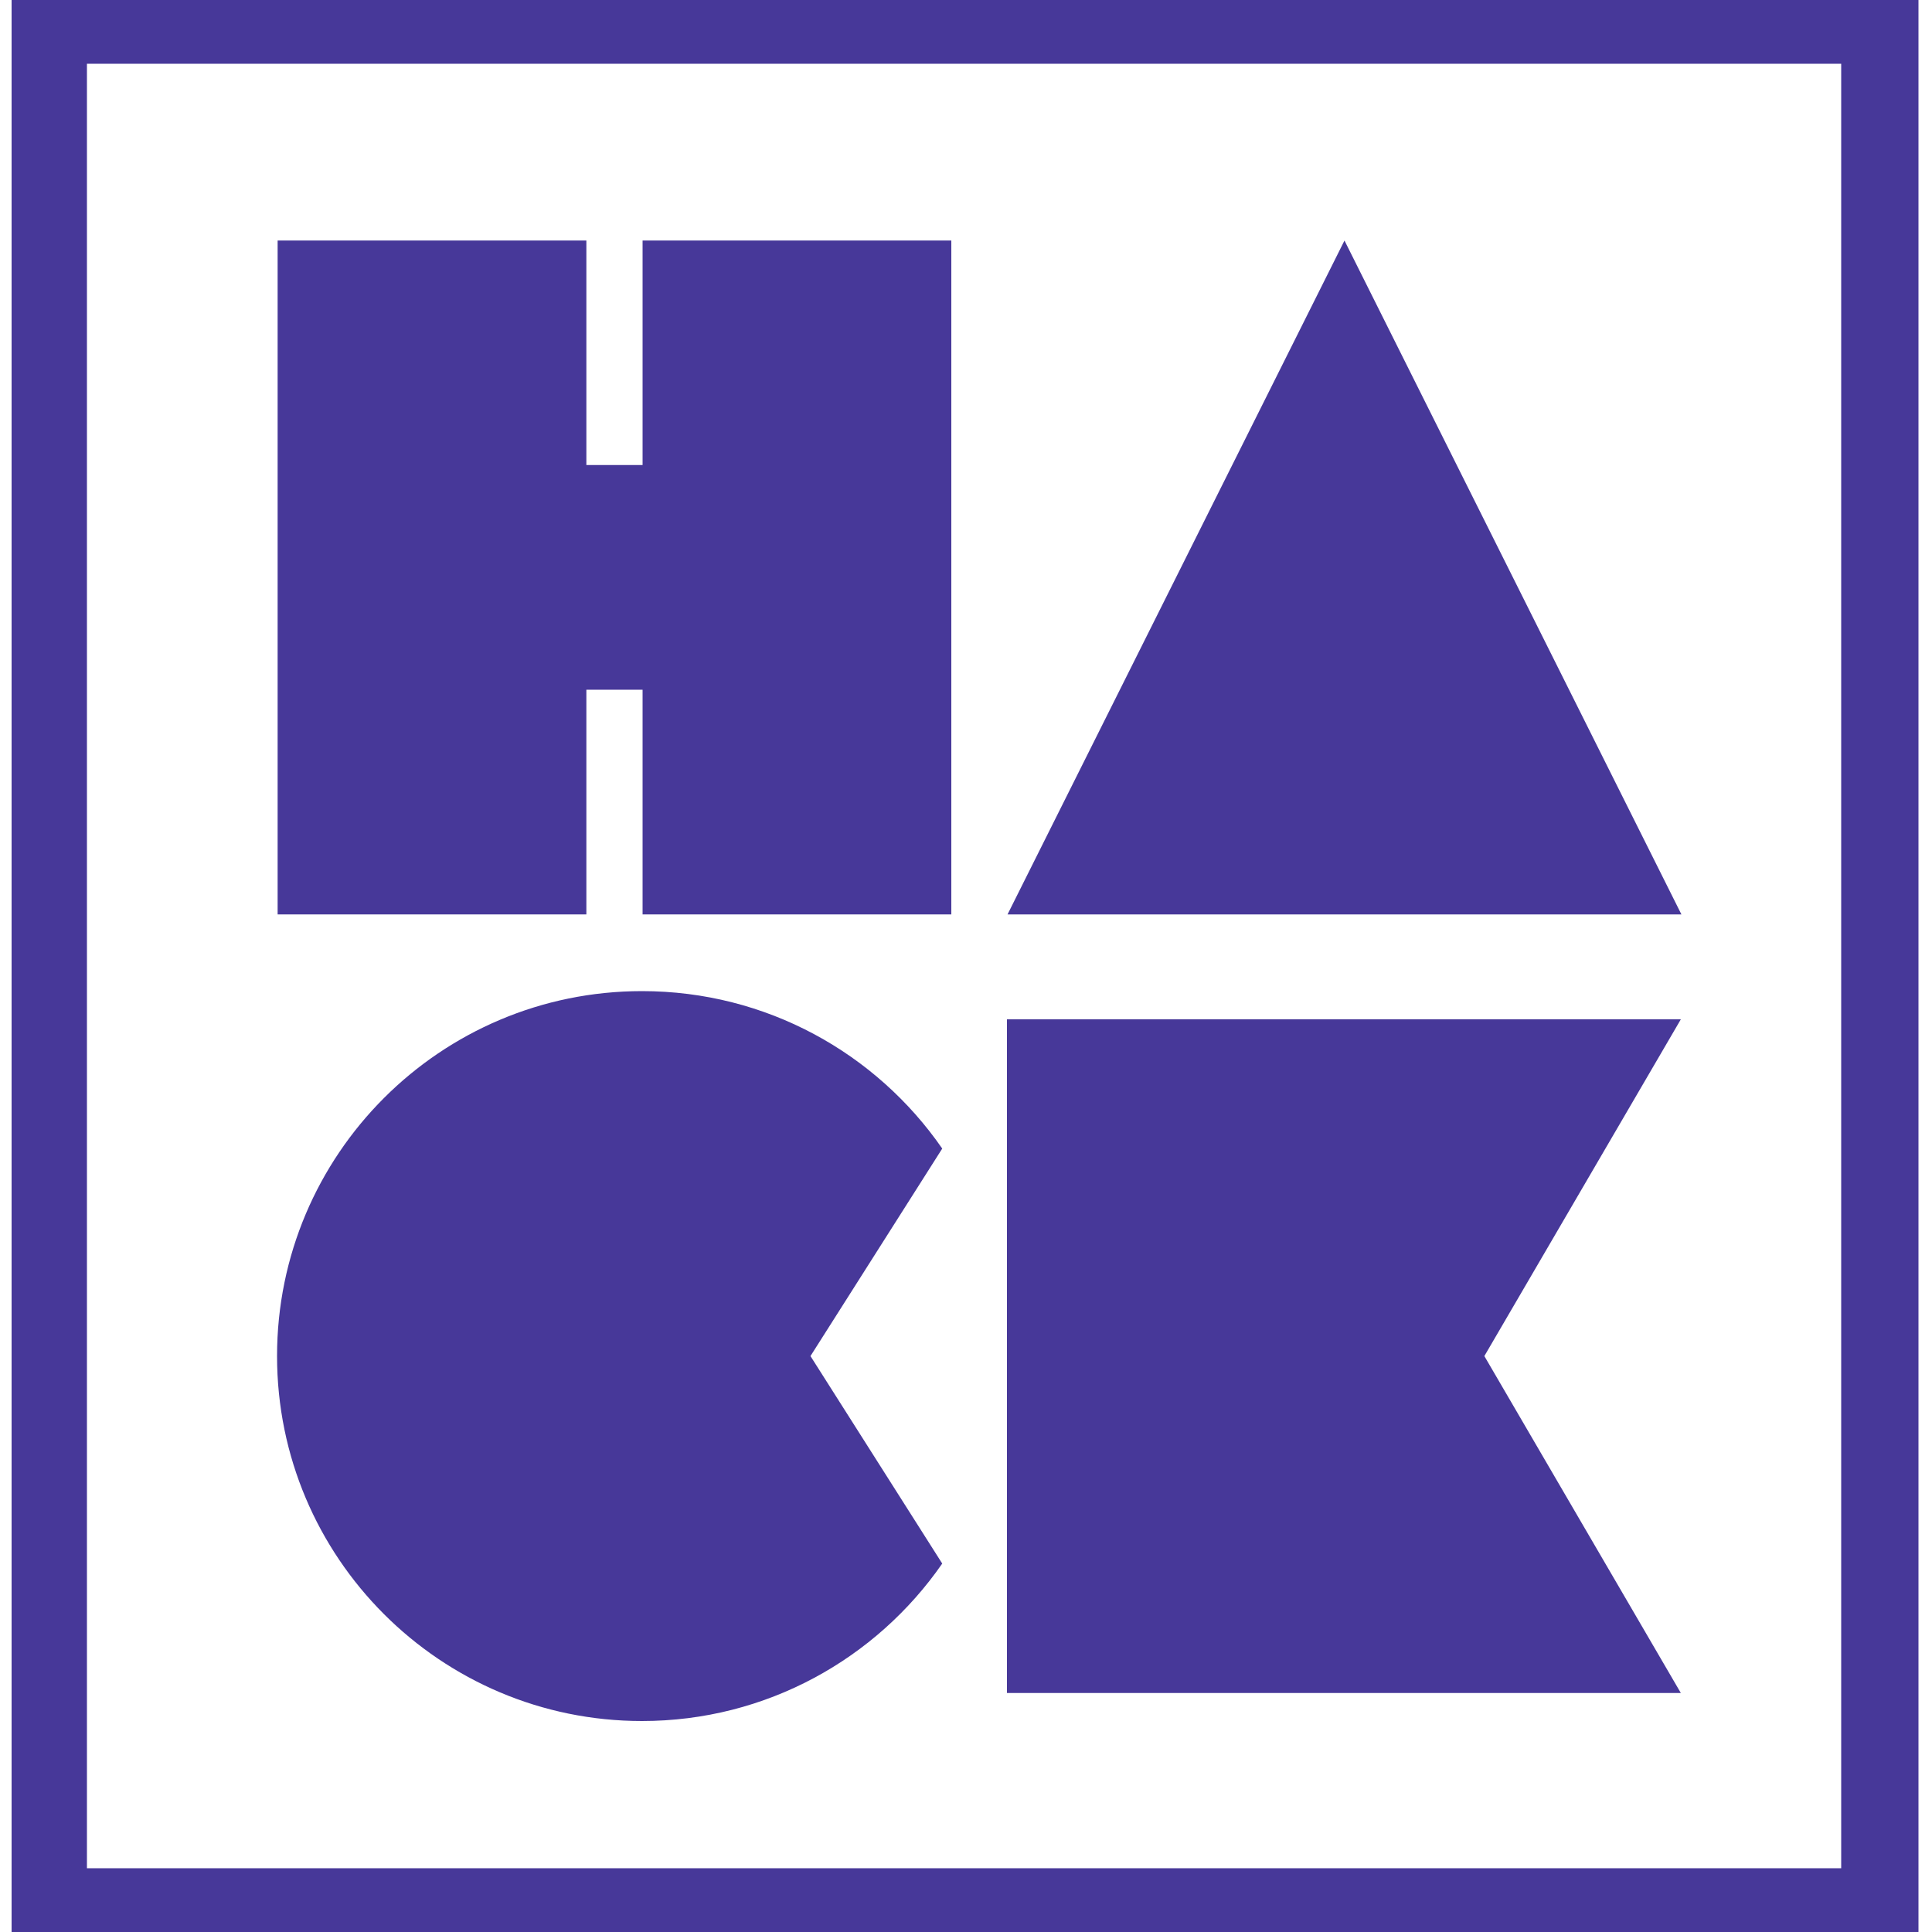
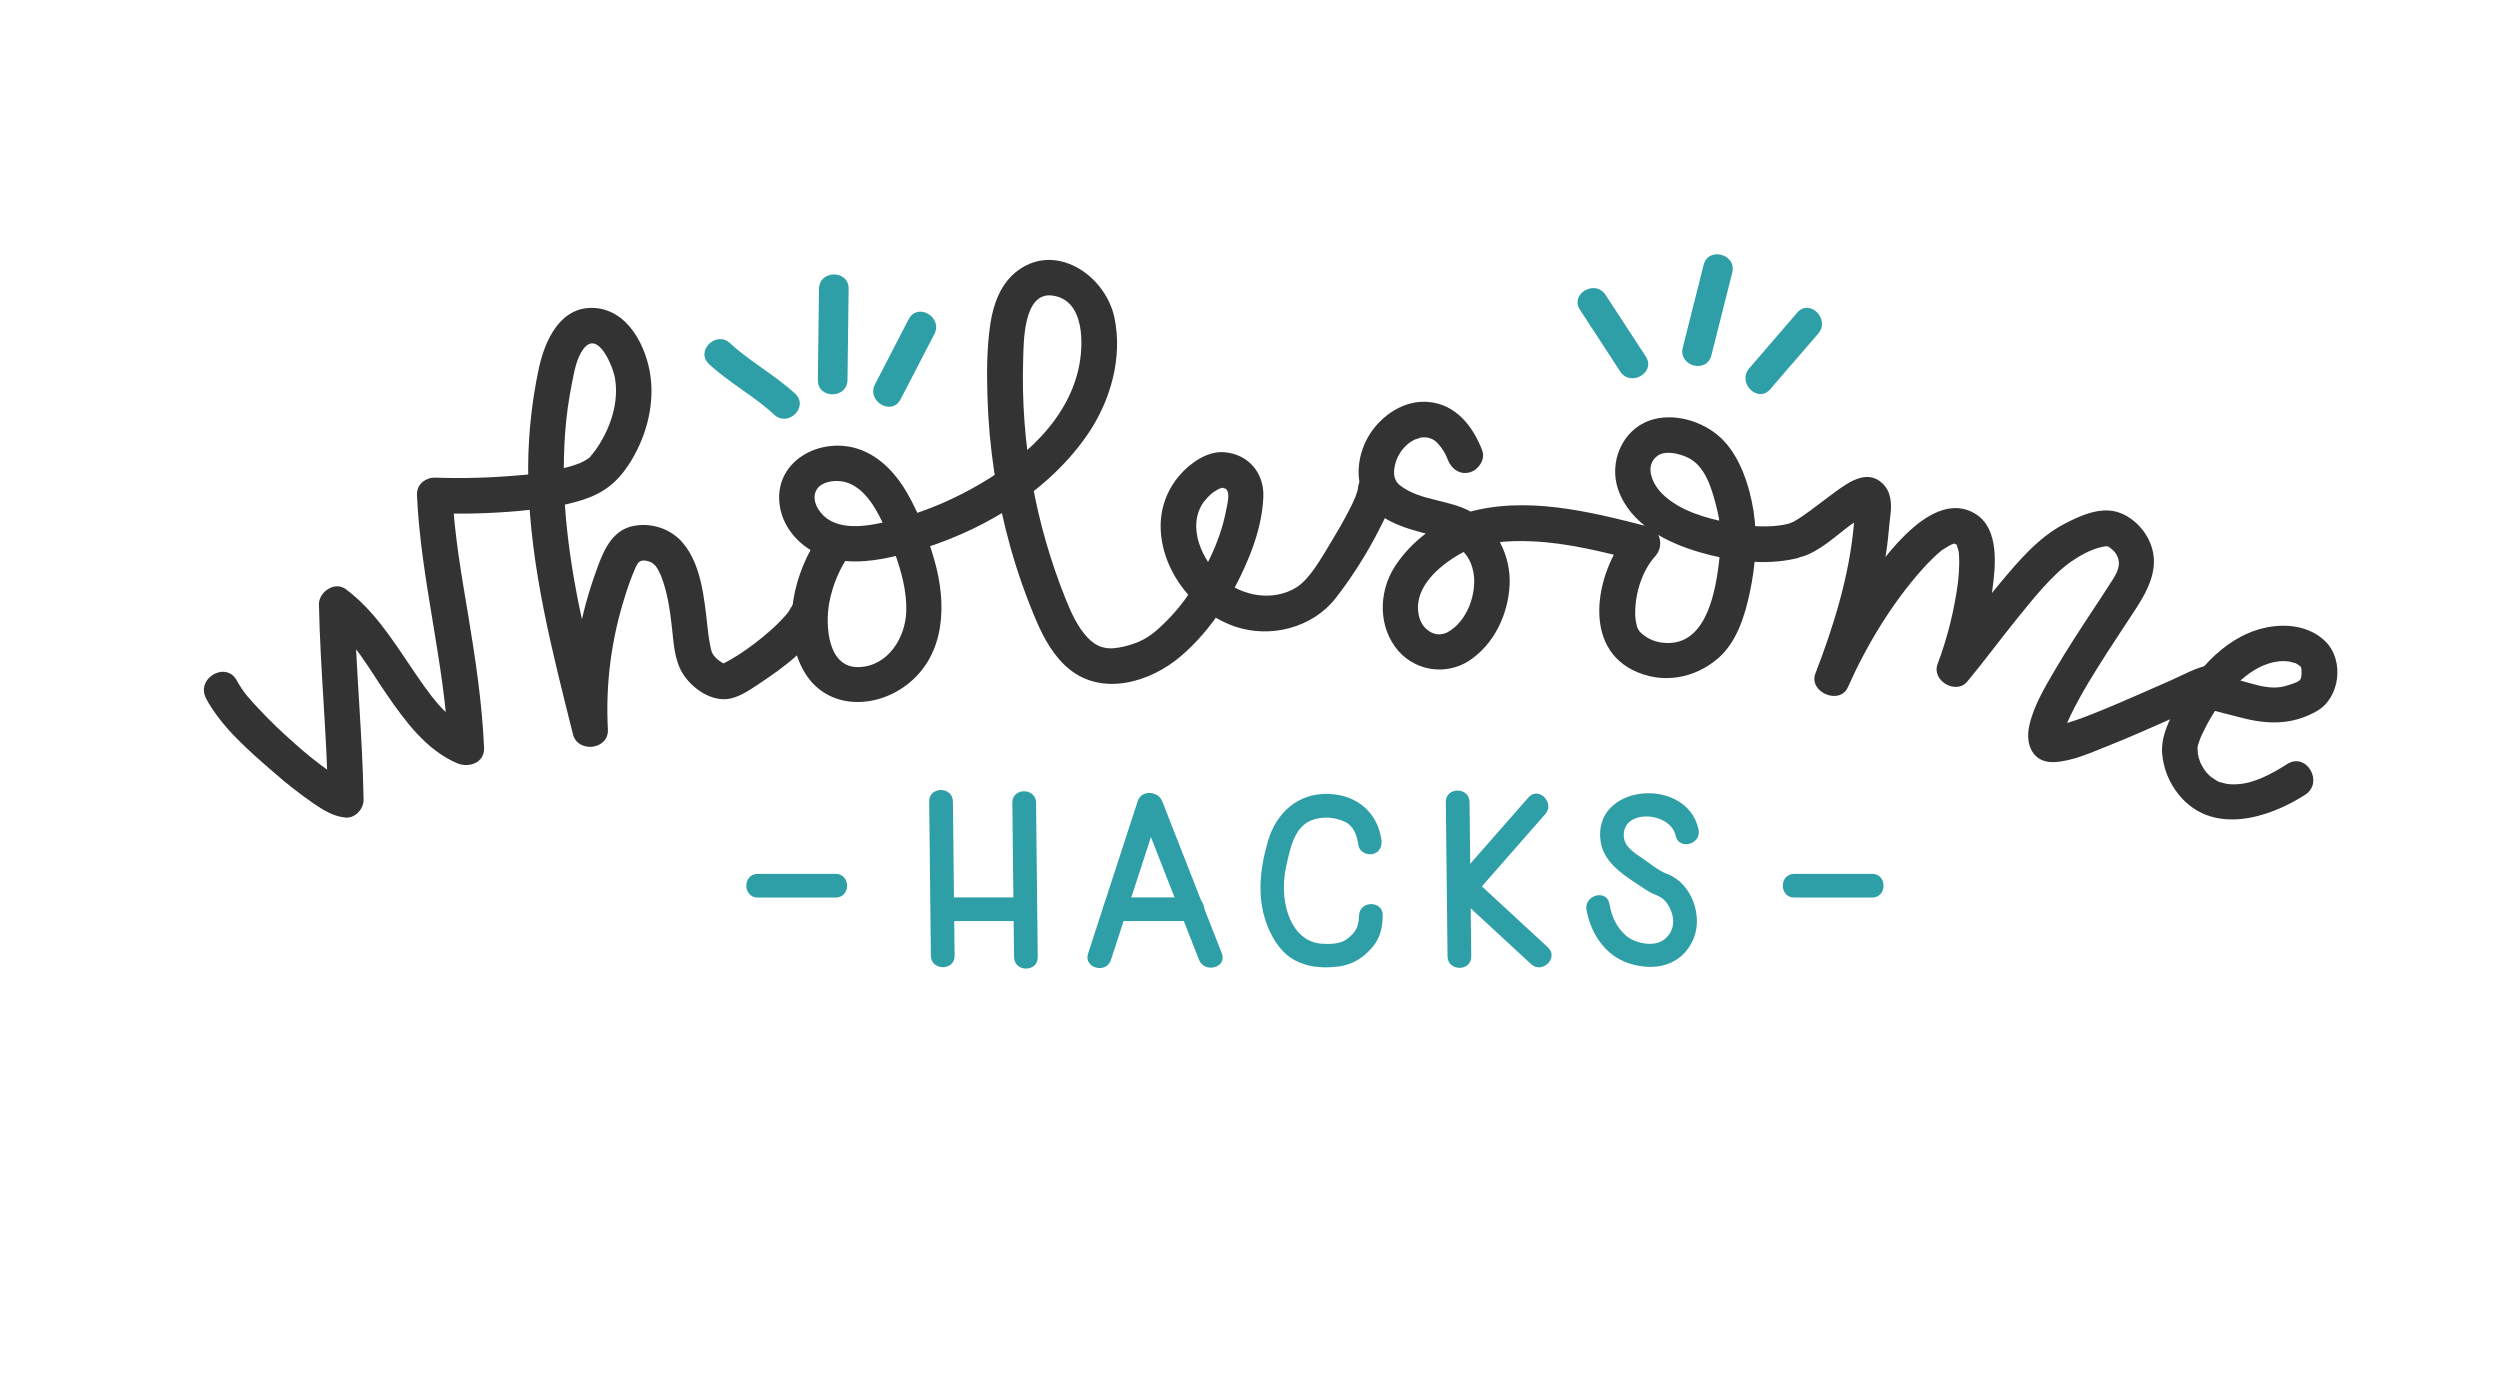
- <svg xmlns="http://www.w3.org/2000/svg" version="1.1" id="Layer_1" x="0px" y="0px" viewBox="0 0 1000 1000" enable-background="new 0 0 1000 1000" xml:space="preserve">
-   <g>
-     <g>
-       <polygon fill="#473899" points="332.6,124.5 332.6,240.7 303.5,240.7 303.5,124.5 143.7,124.5 143.7,473.3 303.5,473.3 303.5,357    332.6,357 332.6,473.3 492.4,473.3 492.4,124.5   " />
-       <polygon fill="#473899" points="521.5,473.3 695.9,124.5 870.3,473.3   " />
-       <g>
-         <polygon fill="#473899" points="521.2,876.3 521.2,527.6 870,527.6 768.3,701.9 870,876.3    " />
-         <path fill="#473899" d="M419.5,701.9l68.2-107.4c-34.1-49.3-91-81.5-155.4-81.5c-104.3,0-188.9,84.6-188.9,188.9     c0,104.3,84.6,188.9,188.9,188.9c64.4,0,121.3-32.3,155.4-81.5L419.5,701.9z" />
-       </g>
-     </g>
-     <path fill="#473899" d="M993,1000H6V0h987V1000z M45,967h908V33H45V967z" />
-   </g>
+ <svg xmlns="http://www.w3.org/2000/svg" id="Layer_1" data-name="Layer 1" viewBox="0 0 1280 716.53">
+   <defs>
+     <style>.cls-1{fill:#333;}.cls-2{fill:none;stroke:#2f9fa7;stroke-miterlimit:10;stroke-width:1.52px;}.cls-3{fill:#2f9fa7;}</style>
+   </defs>
+   <path class="cls-1" d="M105.53,357.68c7.79,14.47,21.74,26.59,34,37.21a228.89,228.89,0,0,0,20.63,16.23c5.07,3.48,10.6,7,16.88,7.48,4.86.35,9.18-4.45,9.11-9.11-.53-33.38-4-66.63-4.64-100l-13.7,7.86c12.79,9.5,21.16,25.12,30.11,38.08,9.47,13.72,20.35,28.67,36.22,35.38,5.88,2.48,14-.22,13.71-7.87-1-23.09-4.48-46-8.26-68.74-3.32-20.08-6.94-40.16-7.88-60.53-.54-11.67-18.76-11.74-18.22,0,2,43.47,14.16,85.75,16.14,129.27l13.7-7.86c-14.77-6.25-24.06-20.51-32.74-33.32-9.82-14.5-19.34-29.56-33.59-40.14-5.65-4.2-13.83,1.49-13.7,7.87.66,33.37,4.1,66.62,4.63,100l9.11-9.1c3.47.24.83.22-.16-.32,1.82,1-.24-.18-1.36-.79a81.16,81.16,0,0,1-7.32-4.69,200.34,200.34,0,0,1-17.6-14.17c-6.23-5.5-12.27-11.24-17.94-17.31-4.94-5.29-8.13-8.61-11.37-14.62-5.55-10.33-21.28-1.15-15.73,9.19Z" />
+   <path class="cls-1" d="M223,262.76a339.53,339.53,0,0,0,42.79-1.16c10.74-1,21.75-2.26,32.07-5.52,10.7-3.38,17.8-8.66,24-18.1,8.44-12.91,13.16-29.11,11.3-44.54s-11.37-35-29.23-35.78c-17.11-.77-24.92,16.66-28,30.73A247.29,247.29,0,0,0,270.5,247c1.1,43.84,12.29,86.62,22.85,128.92,2.45,9.82,18.42,8,17.89-2.42A190.41,190.41,0,0,1,320,305.29a129.84,129.84,0,0,1,5.46-14.84c1.33-2.89,2.45-3.87,5.56-3.32a10.6,10.6,0,0,1,3.87,1.66c-2-1.25.24.35.81,1,.95,1-1.16-1.83.16.21.3.46.59.91.87,1.38a35.16,35.16,0,0,1,1.69,3.39c3.23,8.13,4.53,17.13,5.53,25.77.93,8,1.2,17.14,5.53,24.18,4.83,7.86,15.29,15.17,24.9,12.84,5.05-1.22,9.94-4.58,14.21-7.42,12.79-8.51,28.12-19.44,34.11-34.15,1.86-4.55-2-10-6.36-11.2-5.22-1.43-9.34,1.79-11.21,6.36.88-2.15-.91,1.3-1.24,1.8-.92,1.41-.42.65-.17.32-.48.64-1,1.25-1.55,1.86a89.5,89.5,0,0,1-7.75,7.71,133.09,133.09,0,0,1-16.73,12.69c-2.19,1.4-4.45,2.65-6.72,3.91s1,.14-1,.44c-1.34.21,1.49.29,1.32-.09,0,0-1.53-.43-1.48-.4-2.94-2-5-3.72-5.73-6.74a91.12,91.12,0,0,1-1.73-10.77c-1.75-15-3.13-35.08-14.92-46.19a26.79,26.79,0,0,0-24.49-6.09c-11.16,3.09-15,15.19-18.44,24.87a204.77,204.77,0,0,0-11.43,79L310.91,371c-8.2-32.86-17-65.88-20.55-99.64a275.44,275.44,0,0,1-1-50,205.34,205.34,0,0,1,3.51-25.29c1.17-5.77,2.19-12.44,5.78-17.32,7.55-10.24,15.24,9.08,16.22,14.89,2.08,12.2-2.15,24.94-8.78,35.08A50.4,50.4,0,0,1,302,234.1c-1.12,1.3.26-.06-.14.22a25.78,25.78,0,0,1-2.38,1.51c-.65.37-1.33.7-2,1-1.47.73-.33.18-.79.36-1.92.74-3.89,1.38-5.87,1.94a131.53,131.53,0,0,1-25.58,4.26A342.39,342.39,0,0,1,223,244.55c-11.72-.43-11.71,17.79,0,18.21Z" />
+   <path class="cls-1" d="M1129.55,362.65c5.88,1.84,11.94,3.21,17.89,4.78,13.58,3.58,26.18,3.82,38.71-3.31,12-6.8,14.28-26.05,4.44-35.73-8.36-8.23-21-9.4-31.92-6.74-20.8,5-36.67,24.49-45.79,42.85-3.33,6.71-6.48,13.69-5.85,21.35a38.29,38.29,0,0,0,8.57,21.1c16.9,20.75,45.35,12.34,64.59,0,9.84-6.3.72-22.08-9.2-15.73-7.64,4.89-16.83,9.88-25.62,10.32a28.85,28.85,0,0,1-5.09-.13c1.34.17-.2-.07-.39-.11-.89-.19-1.76-.44-2.63-.68-2-.56-.76,0-2.55-1.08-.61-.36-3.51-2.4-2.18-1.31a34.46,34.46,0,0,1-2.82-2.72c-.22-.24-1.68-2.24-.49-.55-.28-.4-.59-.82-.84-1.25-.62-1.07-1.24-2.13-1.78-3.24-1.06-2.16.54,1.76-.19-.49-.21-.67-.44-1.33-.63-2a28.91,28.91,0,0,1-.7-3.3c.41,2.64.09-.66.06-1.34,0-.39,0-.79,0-1.18,0-2-.59,2,0,.21.36-1.16.67-2.32,1.1-3.46.26-.7.53-1.39.82-2.07-.5,1.19.15-.29.21-.44.72-1.56,1.47-3.1,2.27-4.62a100.28,100.28,0,0,1,6.51-10.74,64.43,64.43,0,0,1,15.76-16.38c6.08-4.21,13.09-7,20.42-5.93.47.07,4.06,1.28,2.25.44,1.18.55,2.9,1.36,3.63,2.48.37.58.56,4.83-.3,6.21s-4.88,2.52-6.62,3.07a21.28,21.28,0,0,1-6.74,1.09c-5.57,0-11-1.87-16.35-3.29-4.57-1.22-9.22-2.26-13.74-3.68-11.21-3.51-16,14.07-4.84,17.57Z" />
+   <path class="cls-1" d="M922.8,285c9.21-3,16.91-10.46,24.55-16.12,3.35-2.48,7.37-4.38,10.6-6.92a2.09,2.09,0,0,1-2.2.54c-5.82-1.52-4.92-4.65-5.6-2.23-.73,2.63-.8,6-1,8.69-2.35,26-10.3,51.57-19.66,75.86-3.67,9.54,12.46,16.46,16.65,7,9.55-21.52,22.71-43.26,38.41-60.72,1.8-2,3.66-3.95,5.62-5.79,1-1,2-1.88,3.1-2.77a8,8,0,0,1,1.87-1.4c1-.63,1.95-1.21,2.95-1.8.41-.24.85-.43,1.28-.64,1.17-.57-1.51.48-.3.15s2.86-1.52.88-.43c.23-.13.93,0,1.15-.05,1.21-.2-.95-.89-.22-.05,1.24,1.43,1.88-.76.54.07a5.94,5.94,0,0,1,1,.61c-.89-.66-.57-.89-.49-.21-.1-.89-.94-1.17-.29-.29a7.44,7.44,0,0,1,.64,1.22c-.9-1.88.28,1.45.45,2.23.38,1.7.14.57.08.16.09.61.14,1.24.18,1.85.1,1.49.14,3,.13,4.48a89.9,89.9,0,0,1-.67,10A190,190,0,0,1,992,340.12c-3.07,8.38,9.48,15.76,15.23,8.86,8.68-10.42,16.69-21.38,25.24-31.91,8.27-10.18,18.13-22.74,28.15-29.67,4.52-3.12,10-6.11,15.38-7.32,3-.69,3.39-.57,5.47,1.31a9.39,9.39,0,0,1,3.42,6.92c0,4-2.7,7.66-4.76,10.91-2.59,4.09-5.29,8.12-7.95,12.17-6.89,10.44-13.77,20.9-20.08,31.71C1046.91,352,1041,361.78,1038.9,372c-2,9.57,2.1,18.76,13,18.19,8.85-.46,17.78-4.47,25.89-7.69,12.59-5,25-10.51,37.35-16l7.88-3.44,3.71-1.59c-1.84.78,1-.4,1.49-.61,2.7-1.1,5.54-2.45,8.43-2.93,4.86-.8,7.57-6.82,6.36-11.21-1.41-5.15-6.33-7.16-11.2-6.36-7.1,1.17-14.27,5.35-20.78,8.19-10.1,4.4-21.36,9.45-30.66,13.32-9,3.73-18.1,7.55-27.58,9.82-.35.08-3,.52-1.16.28,2.1-.29-1,.14-1,0s-.77,0-.72,0,2.55.44,1.52.17c2.16.57,4.29,3.07,4.92,4.9-.61-1.75.18,2.45,0,0-.13-2.14-.33,1,0-.28.53-2,1.09-4,1.8-6,.19-.5.39-1,.59-1.5-.14.36-.66,1.51.09-.16q.74-1.67,1.53-3.3c1.31-2.69,2.71-5.34,4.16-8,3-5.5,6.28-10.89,9.61-16.23,6.28-10.05,12.92-19.88,19.38-29.82,7.09-10.89,13-22.82,6.51-35.7-3.79-7.56-11.75-14.24-20.4-14.67-8-.41-15.82,3.29-22.73,6.89-13.31,6.94-23.54,19.11-33,30.45-10.19,12.18-19.5,25.06-29.65,37.26l15.22,8.86a204.2,204.2,0,0,0,10.56-42.37c1.7-12.39,3.92-31.75-8.76-39.48-11.11-6.77-23-.35-31.69,7.14-11.21,9.63-20,22.33-28.09,34.6-7.89,12-15.36,24.62-21.21,37.79l16.65,7c8.64-22.43,16.06-46,19.27-69.93.7-5.23,1-10.48,1.69-15.71.76-6,.46-12.22-4.27-16.58-7.68-7.08-17.12-.43-23.81,4.43-4.39,3.18-8.65,6.54-13,9.74-1.88,1.37-3.78,2.73-5.74,4-.82.52-1.65,1-2.48,1.49-.3.18-.64.32-.95.49-1.13.61,2-.7.24-.14-11.1,3.61-6.35,21.2,4.85,17.57Z" />
+   <path class="cls-1" d="M758.92,230.64c-4.84-12.5-13.48-23.67-27.75-24.85-11.3-.94-21.85,5.58-28.39,14.39-6.87,9.26-9.57,22.69-4.7,33.45,5.63,12.47,21.37,16.93,33.51,19.95,11.23,2.8,20.85,7.52,22.88,19.9,1.73,10.55-3.34,24.7-13.23,30.17a9,9,0,0,1-8.73,0c-3.44-1.89-5.64-5.19-6.32-9.9-1.94-13.3,10.66-24,21-29.94,11.42-6.49,25-7.23,37.86-6.62,18.14.86,36,5.45,53.53,9.92l-4-15.22C818,290.24,809,329.6,836,343.09c14.81,7.41,31.68,4.48,44-6.34,9.33-8.21,13.45-21.78,15.93-33.53,2.86-13.55,4-27.71,1.9-41.44-2-12.83-7-28.47-16.73-37.56-9.23-8.64-24.28-13.23-36.51-8.92-14.2,5-21,21.66-16,35.6,6.23,17.64,24.63,26.85,41.48,31.8,15.55,4.57,33.63,7,49.62,3.21,11.4-2.72,6.57-20.29-4.84-17.57-8.69,2.07-20,1.16-29.57-.69-11.8-2.29-25.19-6.06-34.05-14.64-5.14-5-9.62-14.53-2.49-19.71,4.43-3.22,13.86-.62,18.3,2.72,7.43,5.6,10.21,17.14,12.35,25.91,2.11,8.62,1.68,18.91.45,28.21-2.14,16.18-7.58,41.45-28.66,38.91a19.25,19.25,0,0,1-11.54-5.54,7.75,7.75,0,0,1-1.73-3.77,22.49,22.49,0,0,1-.67-6.66c.12-9.82,3.63-21,10.28-28.35,4.46-4.94,2.91-13.45-4-15.22-29.65-7.58-62.42-15.85-92.77-7-14.63,4.28-28.63,15-36.77,27.82-8.31,13.1-8.37,31.17,2.13,43.12a28,28,0,0,0,36,4.9c12.93-8.49,20.09-23.84,20.82-39,.68-14.42-6.61-29.39-19.1-36.91-11.29-6.79-26.57-5.77-37-13.91-3.76-2.94-3.47-7.31-2.33-11.49a20,20,0,0,1,7.29-10.48,24.88,24.88,0,0,1,3-1.72c-1.3.61,1.93-.59,2.61-.78.36-.09,1.77-.25,0-.07.69-.07,1.39,0,2.08-.08.26,0,2,.14.86,0s1,.25,1.27.31a8.72,8.72,0,0,1,4.56,2.83,24.46,24.46,0,0,1,5.15,8.43c1.78,4.59,6.12,7.76,11.21,6.36,4.38-1.2,8.14-6.59,6.36-11.2Z" />
+   <path class="cls-1" d="M419.87,273.74c-13.37,18.86-20.28,47.77-8.7,69.15,11.17,20.61,36.71,20.63,53.58,7.37,19.47-15.31,20-41.27,13.69-63.36-3.37-11.81-7.93-24.06-14.11-34.71-5.53-9.52-13.39-18.13-23.95-22-20.2-7.34-45.2,6.07-41,29.62,2,11.13,10.51,20.23,20.77,24.4,11.68,4.76,24.51,3.59,36.55.91,38.26-8.51,77.85-30,100.3-62.91,11.6-17,17.92-39.22,13.57-59.66-4.69-22-30.93-39.4-50.76-23-7.74,6.4-11.3,16.6-12.75,26.24-1.84,12.24-1.85,24.84-1.49,37.19a320.81,320.81,0,0,0,11.84,77.46,308.11,308.11,0,0,0,13.3,37.65c3.87,9,9,18.2,16.72,24.49,17.17,14,41.51,6.65,56.93-6.42,16.31-13.84,28.28-33.33,36-53.12,3.53-9.1,6.11-18.89,6.48-28.69.47-12.32-7.88-22-20.21-22.83-8.44-.61-17.16,5.47-22.47,11.61a39.53,39.53,0,0,0-9.91,25.59c-.27,22.86,16.86,44.87,38.13,52.09,18.15,6.16,39.59.59,51.44-14.49a221.46,221.46,0,0,0,22.76-36.09c3.1-6.07,6.58-12.71,6.85-19.66.46-11.73-17.76-11.71-18.22,0-.05,1.44.12-.64.15-.78-.1.42-.15.88-.29,1.3-.4,1.13-.71,2.28-1.14,3.4-.57,1.5-1.83,4.08-3.08,6.54-2.94,5.74-6.18,11.32-9.53,16.82-4.72,7.75-10.62,18.53-17.53,22.87-11.7,7.35-28.17,4.78-38.36-4.73s-17.86-26.43-9.23-38.86a33.08,33.08,0,0,1,4.34-4.6c.37-.29,2.1-1.43,3-1.94s3-1,1.73-.93c.67,0,3.36,1.07,2.57.45s.62,1.05.8,1.73c.71,2.75-.35,6.83-.89,9.58-3.15,16.26-10.94,31.51-20.58,44.86a96.7,96.7,0,0,1-15.65,17c-5.4,4.58-11.25,6.84-18.18,8.19-6.68,1.3-11.62.09-16.39-4.91-5.23-5.49-8.48-12.78-11.28-19.73a302.76,302.76,0,0,1-21.82-122.19c.28-8.88-.1-35,14.68-33.35,17.33,2,16.41,26.1,13.5,38.32-7,29.3-33.67,50-59.19,63.1a168.26,168.26,0,0,1-43.64,15.41c-8.23,1.65-18.69,2.52-25.91-2.72-4.24-3.07-8.28-9.73-5.09-14.82,2.37-3.79,8.18-4.76,12.65-4.14,7.11,1,12.45,6.48,16.17,12.26,4.82,7.51,8.13,16,11.09,24.36,3.4,9.62,6.2,19.62,5.9,29.91-.39,13.57-9.33,28-24.09,28.58-16.08.68-17.46-21.07-15.38-32.72a63.79,63.79,0,0,1,11.08-25.95c2.85-4,.72-10.13-3.26-12.46-4.57-2.67-9.61-.76-12.47,3.27Z" />
+   <line class="cls-2" x1="377.33" y1="442.49" x2="377.33" y2="442.49" />
+   <path class="cls-3" d="M368.41,181.07c9.09,8.63,24.26,17.26,33.35,25.89" />
+   <path class="cls-3" d="M363.05,186.44c10.35,9.6,23,16.3,33.35,25.88,7.15,6.64,17.92-4.07,10.73-10.73-10.35-9.6-23-16.3-33.35-25.88-7.16-6.64-17.92,4.07-10.73,10.73Z" />
+   <path class="cls-3" d="M426.91,147.84c-.19,12.53-.39,34.18-.58,46.71" />
+   <path class="cls-3" d="M419.32,147.84c-.24,15.57-.34,31.14-.58,46.71-.14,9.78,15,9.78,15.18,0,.24-15.57.34-31.14.58-46.71.14-9.77-15-9.77-15.18,0Z" />
+   <path class="cls-3" d="M471.8,167.22l-17.29,33.39" />
+   <path class="cls-3" d="M465.25,163.39,448,196.78c-4.48,8.66,8.61,16.35,13.11,7.66l17.29-33.39c4.48-8.67-8.61-16.35-13.11-7.66Z" />
+   <path class="cls-3" d="M815.52,154.85l20.53,31.5" />
+   <path class="cls-3" d="M809,158.68l20.52,31.5c5.32,8.15,18.47.55,13.11-7.66L822.07,151c-5.31-8.15-18.46-.55-13.1,7.67Z" />
+   <path class="cls-3" d="M879.59,137.63c-3.1,12.15-7.6,30.2-10.69,42.35" />
+   <path class="cls-3" d="M872.27,135.61c-3.59,14.11-7.1,28.24-10.69,42.35-2.41,9.47,12.23,13.51,14.64,4,3.59-14.11,7.1-28.24,10.69-42.35,2.4-9.47-12.23-13.51-14.64-4Z" />
+   <path class="cls-3" d="M925.55,165.45,901,193.92" />
+   <path class="cls-3" d="M920.18,160.08l-24.56,28.48c-6.35,7.36,4.34,18.14,10.73,10.73l24.56-28.47c6.35-7.37-4.34-18.15-10.73-10.74Z" />
+   <path class="cls-3" d="M475.74,410.35c.33,26.35.54,52.7.87,79,.1,7.8,12.25,7.83,12.15,0-.33-26.35-.54-52.7-.87-79-.1-7.81-12.25-7.83-12.15,0Z" />
+   <path class="cls-3" d="M518.32,411c.33,26.35.54,52.7.87,79.05.1,7.81,12.24,7.83,12.14,0-.33-26.35-.54-52.7-.87-79.05-.1-7.8-12.24-7.83-12.14,0Z" />
+   <path class="cls-3" d="M740.27,410.62c.33,26.35.54,52.7.87,79.05.1,7.81,12.24,7.83,12.14,0-.33-26.35-.54-52.7-.87-79.05-.1-7.81-12.24-7.83-12.14,0Z" />
+   <path class="cls-3" d="M582.51,410.21l-25.41,78c-2.43,7.45,9.29,10.64,11.71,3.23l25.41-78c2.42-7.45-9.3-10.64-11.71-3.23Z" />
+   <path class="cls-3" d="M583.39,413.55l30.48,77.82c2.82,7.19,14.57,4.06,11.71-3.23L595.1,410.32c-2.82-7.19-14.57-4.06-11.71,3.23Z" />
+   <path class="cls-3" d="M782.56,408.29l-39.62,45.16c-5.13,5.85,3.43,14.47,8.59,8.58l39.62-45.16c5.13-5.85-3.43-14.47-8.59-8.58Z" />
+   <path class="cls-3" d="M744,456.76l39.93,36.86c5.74,5.3,14.35-3.27,8.59-8.59l-39.93-36.85c-5.74-5.3-14.35,3.27-8.59,8.58Z" />
+   <path class="cls-3" d="M869.64,424.63c-5.95-27.55-54.81-23.46-50.08,6.55,1.85,11.74,14.38,18.48,23.4,24.53,4.25,2.85,7.78,2.67,10.62,6.87,4.11,6.08,4.68,13.84-1.74,18.61-5.24,3.9-15.13,1.77-19.7-2.48-4.86-4.52-7-9.68-8.13-16-1.39-7.68-13.1-4.43-11.71,3.23,2.15,11.9,9.46,23.16,21.36,27.17,13.12,4.44,27.17,1.62,33.23-12,5.28-11.88-.67-28.88-13.21-33.62-4.76-1.8-8.61-5.23-12.81-8.07-3.9-2.63-9-5.71-9.46-10.87-1.29-14.59,23.81-13.22,26.52-.65,1.65,7.63,13.36,4.4,11.71-3.23Z" />
+   <path class="cls-3" d="M707.23,429.75c-2-13.79-12.44-22.55-26.33-23.24-16-.81-27.38,9.33-31.72,24.17-4.25,14.52-5.87,30,.1,44.24,2.8,6.66,7.06,13.21,13.6,16.69s13.53,4.14,20.68,3.42a25.92,25.92,0,0,0,17-7.8c5.62-5.37,7.21-10.85,7.42-18.47.21-7.82-11.94-7.81-12.15,0-.15,5.73-1.62,8.64-6.4,12.18-3.3,2.44-8.4,2.5-12.34,2.27-14.52-.82-19.81-16.52-19.73-29.08,0-6.46,1.59-13.27,3.33-19.48s4.75-12.41,11.08-14.8a22.19,22.19,0,0,1,16.8.9c4.77,2.25,6.26,7.37,7,12.23.47,3.27,4.58,5,7.47,4.24,3.49-.92,4.71-4.24,4.24-7.47Z" />
+   <path class="cls-3" d="M485.12,471.6H525c7.81,0,7.83-12.14,0-12.14H485.12c-7.81,0-7.82,12.14,0,12.14Z" />
+   <path class="cls-3" d="M570.84,471.6h39.85c7.81,0,7.82-12.14,0-12.14H570.84c-7.81,0-7.83,12.14,0,12.14Z" />
+   <path class="cls-3" d="M388,459.55h39.84c7.82,0,7.83-12.14,0-12.14H388c-7.82,0-7.83,12.14,0,12.14Z" />
+   <path class="cls-3" d="M918.67,459.55h39.84c7.82,0,7.83-12.14,0-12.14H918.67c-7.82,0-7.83,12.14,0,12.14Z" />
</svg>
